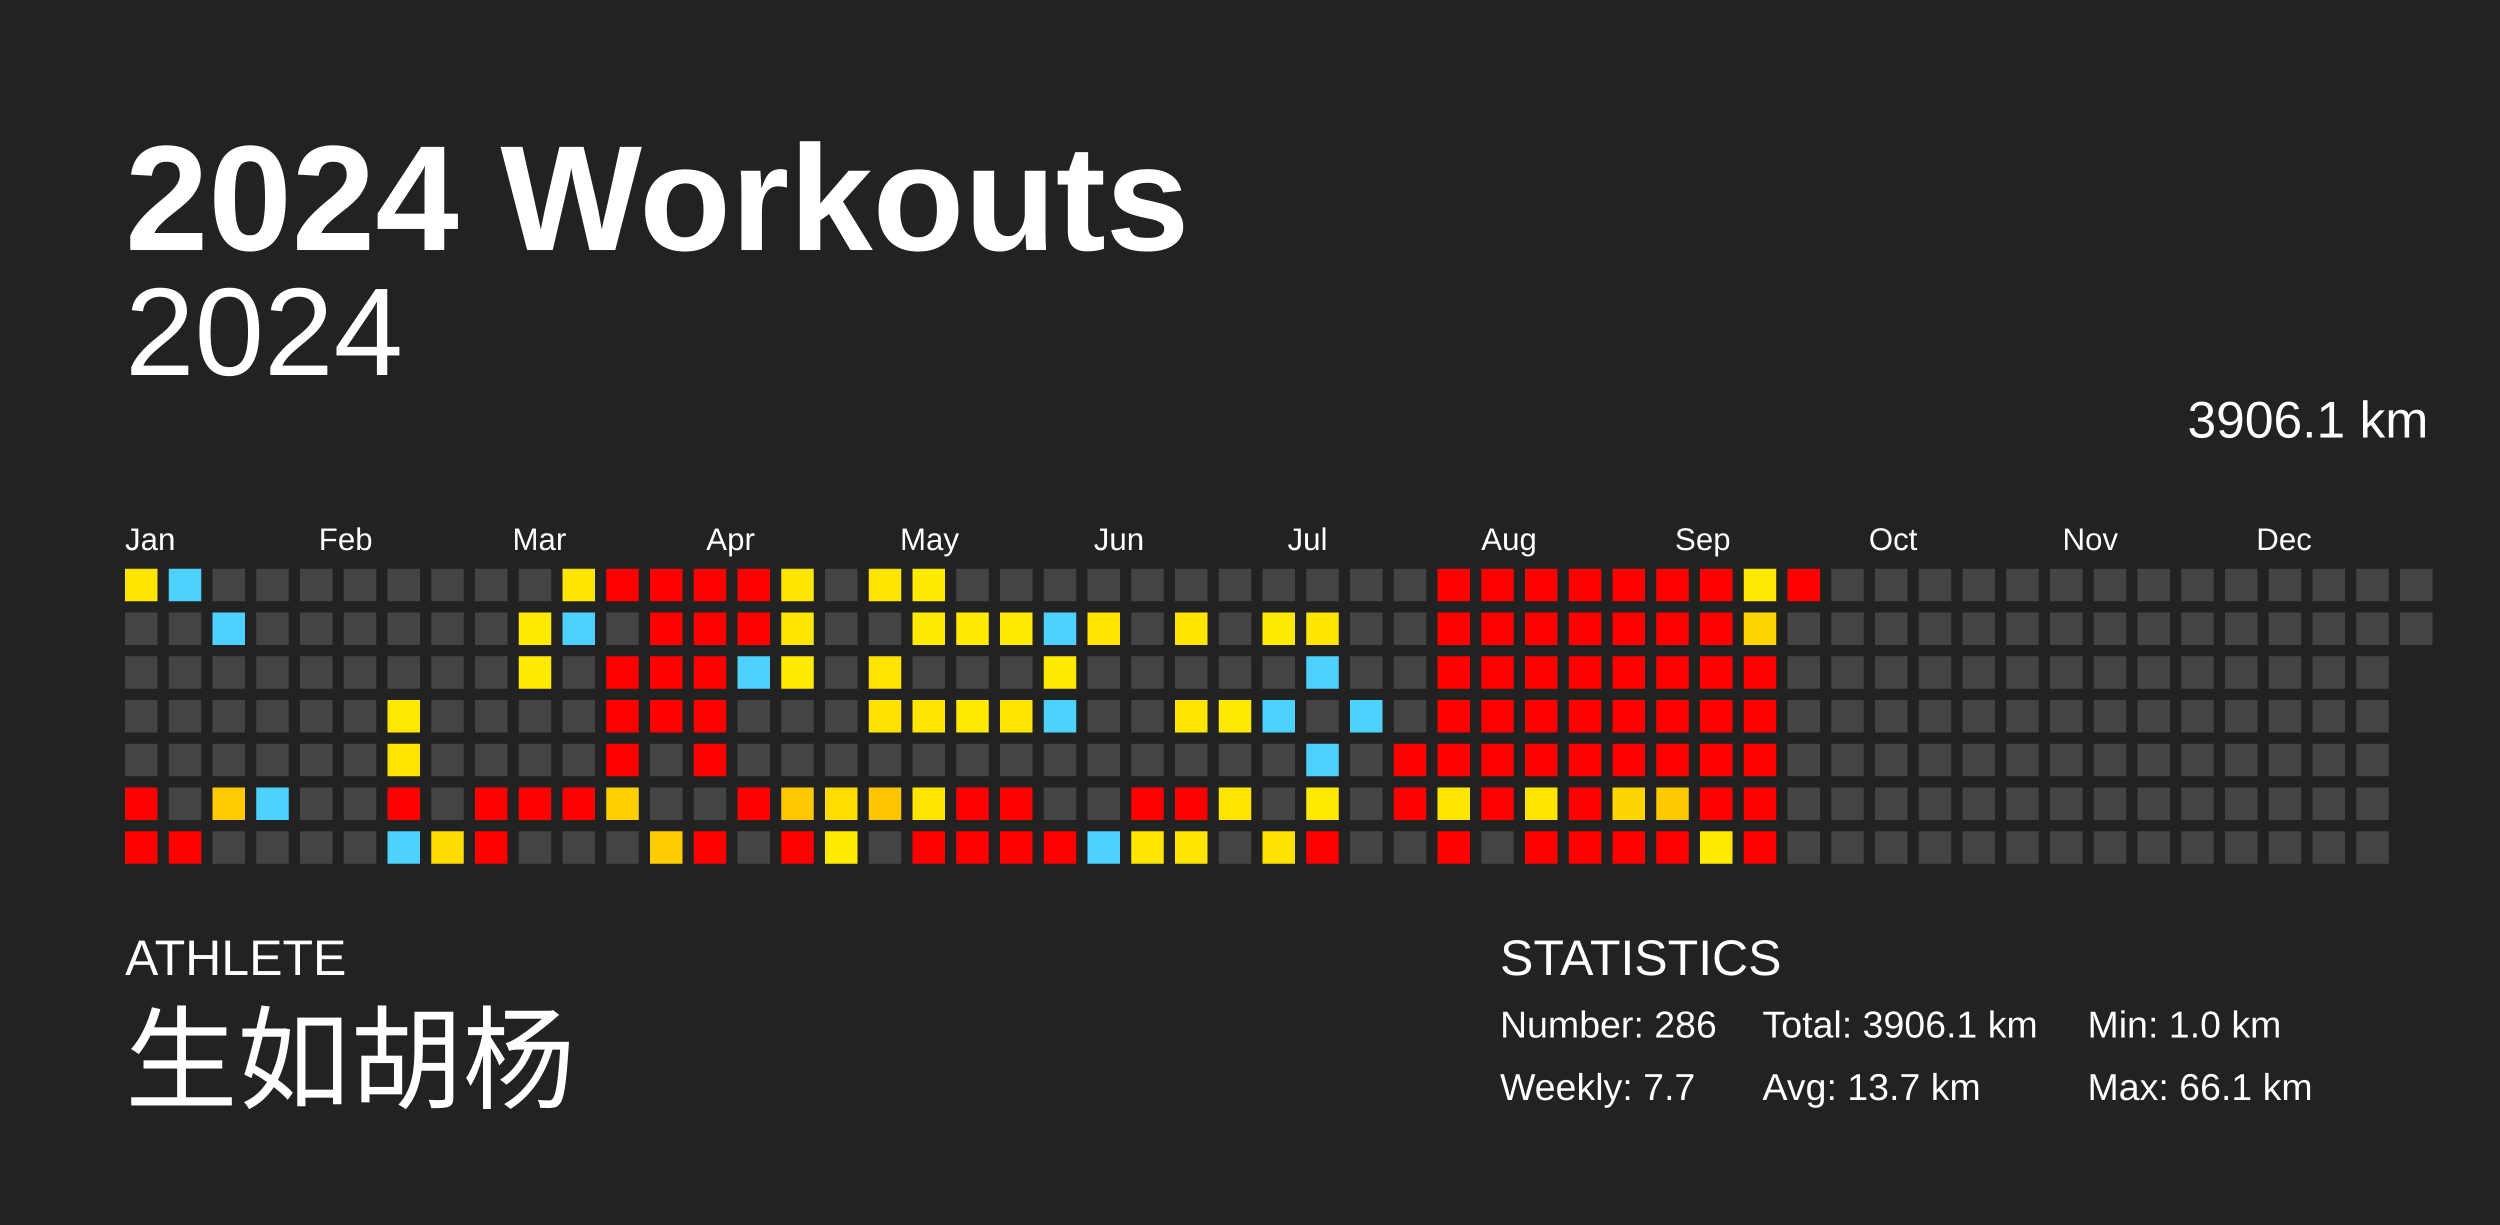
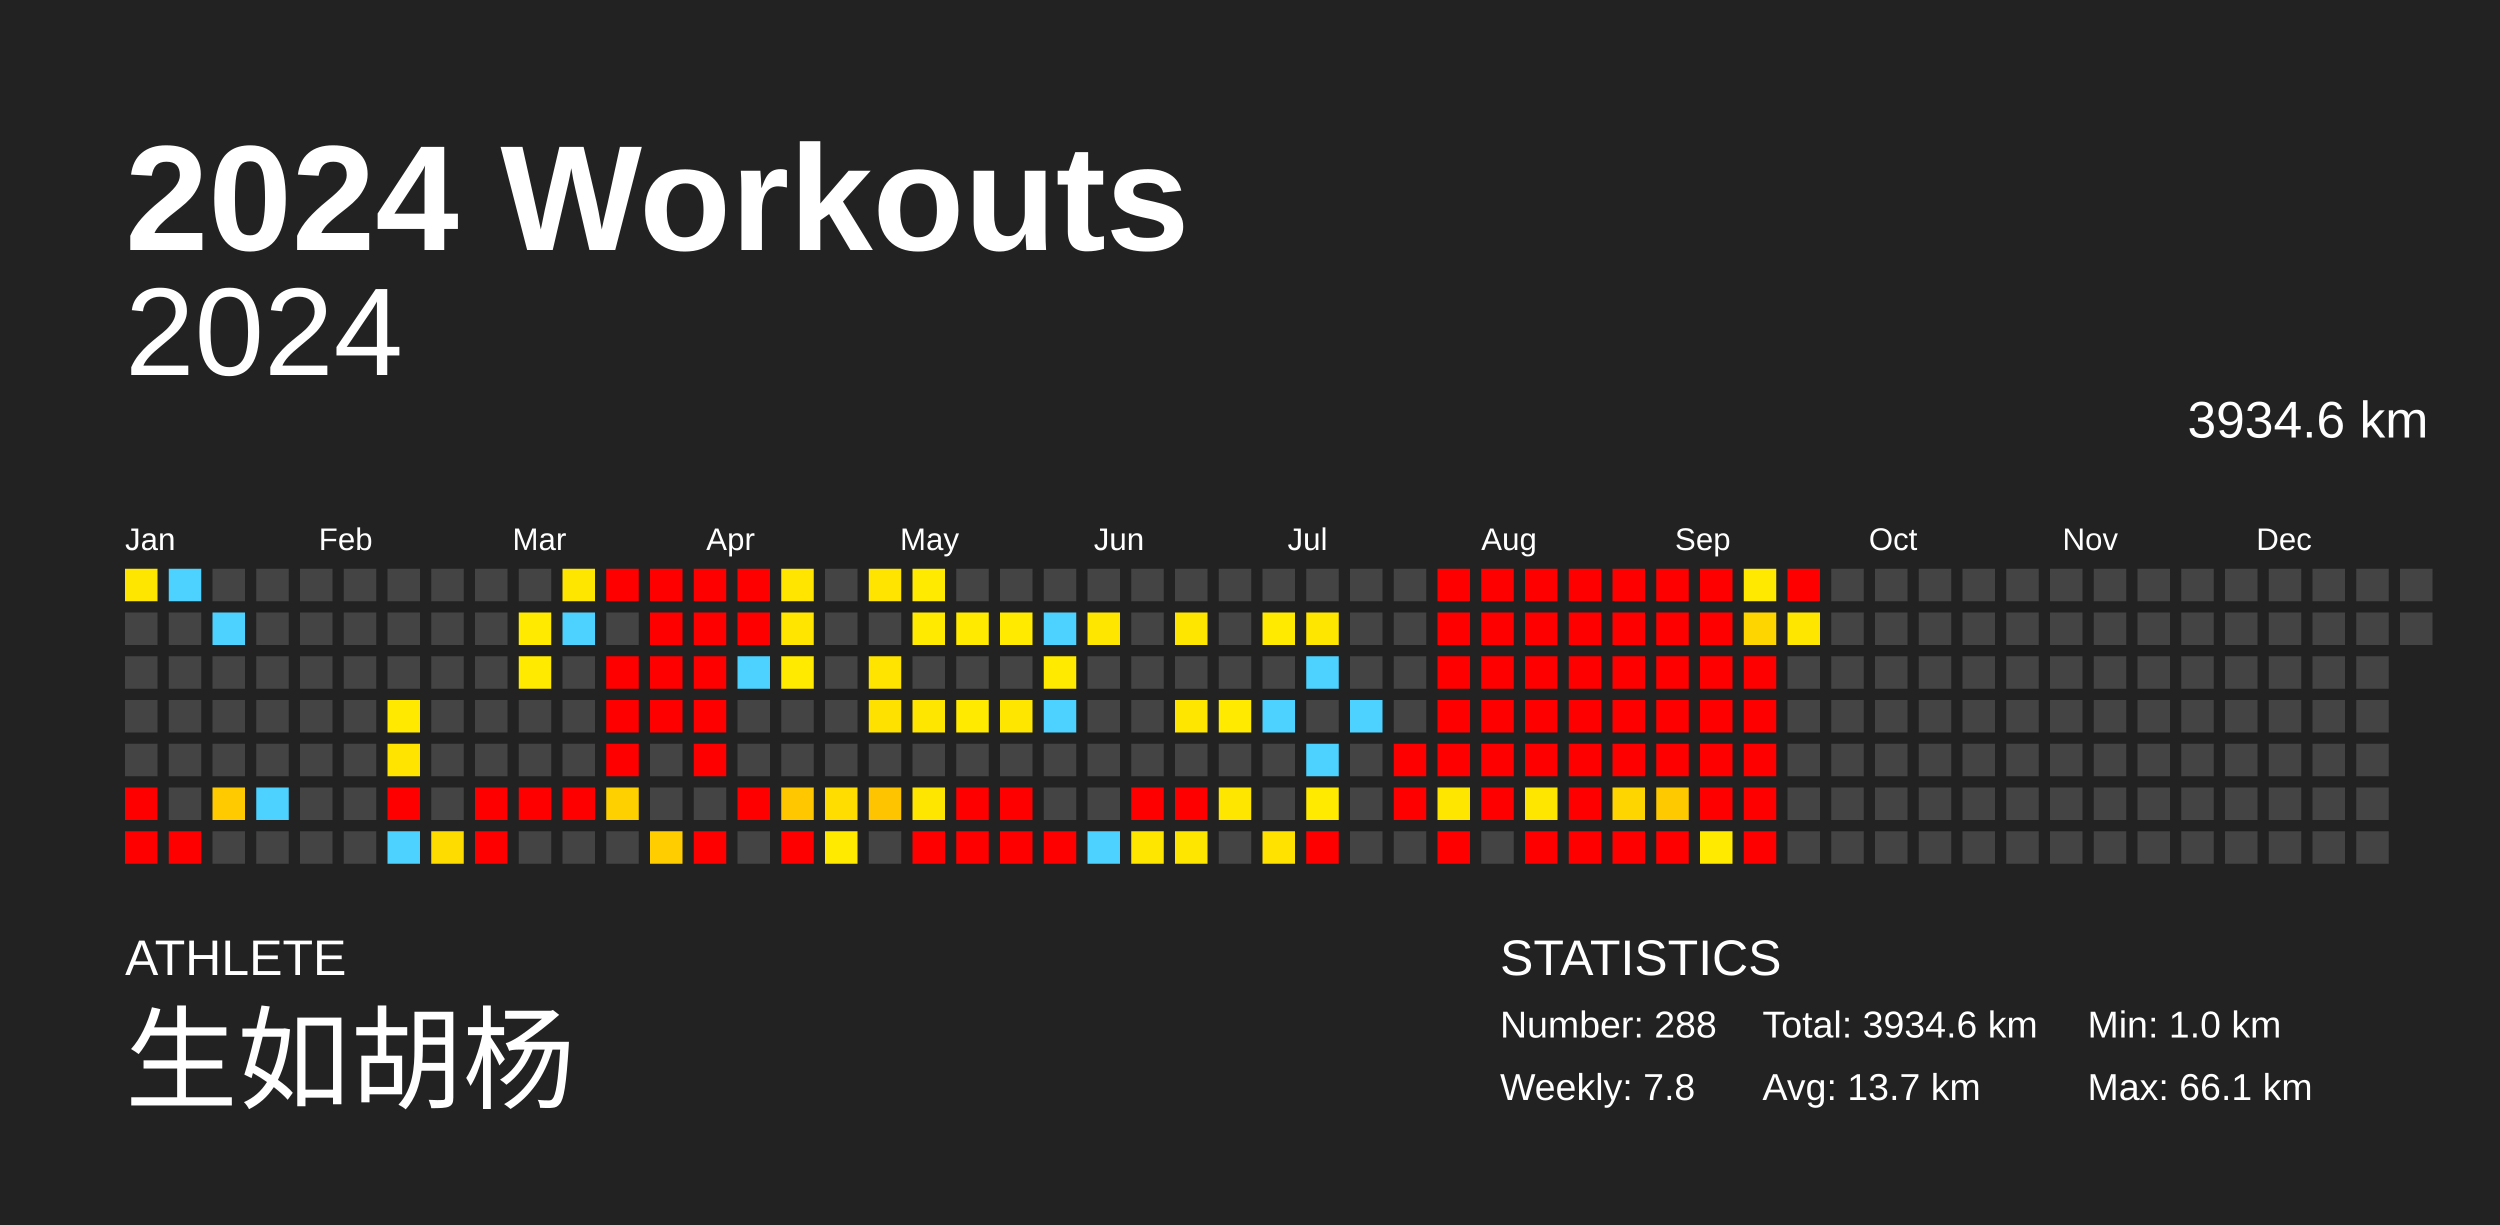
<svg xmlns="http://www.w3.org/2000/svg" baseProfile="full" height="98mm" version="1.1" viewBox="0,0,200,98" width="200mm">
  <defs />
  <rect fill="#222222" height="98" width="200" x="0" y="0" />
  <text fill="#FFFFFF" style="font-size:12px; font-family:Arial; font-weight:bold;" x="10" y="20">2024 Workouts</text>
  <text fill="#FFFFFF" style="font-size:4px; font-family:Arial" x="10" y="78">ATHLETE</text>
  <text fill="#FFFFFF" style="font-size:9px; font-family:Arial" x="10" y="88">生如胡杨</text>
  <text fill="#FFFFFF" style="font-size:4px; font-family:Arial" x="120" y="78">STATISTICS</text>
-   <text fill="#FFFFFF" style="font-size:3px; font-family:Arial" x="120" y="83">Number: 286</text>
-   <text fill="#FFFFFF" style="font-size:3px; font-family:Arial" x="120" y="88">Weekly: 7.7</text>
-   <text fill="#FFFFFF" style="font-size:3px; font-family:Arial" x="141" y="83">Total: 3906.1 km</text>
+   <text fill="#FFFFFF" style="font-size:3px; font-family:Arial" x="120" y="83">Number: 288</text>
+   <text fill="#FFFFFF" style="font-size:3px; font-family:Arial" x="120" y="88">Weekly: 7.8</text>
+   <text fill="#FFFFFF" style="font-size:3px; font-family:Arial" x="141" y="83">Total: 3934.6 km</text>
  <text fill="#FFFFFF" style="font-size:3px; font-family:Arial" x="141" y="88">Avg: 13.7 km</text>
  <text fill="#FFFFFF" style="font-size:3px; font-family:Arial" x="167" y="83">Min: 1.0 km</text>
  <text fill="#FFFFFF" style="font-size:3px; font-family:Arial" x="167" y="88">Max: 66.1 km</text>
  <text alignment-baseline="hanging" fill="#FFFFFF" style="font-size:10.0px; font-family:Arial;" x="10" y="30">2024</text>
-   <text alignment-baseline="hanging" fill="#FFFFFF" style="font-size:4.125px; font-family:Arial;" x="175" y="35">3906.1 km</text>
+   <text alignment-baseline="hanging" fill="#FFFFFF" style="font-size:4.125px; font-family:Arial;" x="175" y="35">3934.6 km</text>
  <text fill="#FFFFFF" style="font-size:2.5px; font-family:Arial" x="10.0" y="44">Jan</text>
  <text fill="#FFFFFF" style="font-size:2.5px; font-family:Arial" x="25.5" y="44">Feb</text>
  <text fill="#FFFFFF" style="font-size:2.5px; font-family:Arial" x="41.0" y="44">Mar</text>
  <text fill="#FFFFFF" style="font-size:2.5px; font-family:Arial" x="56.5" y="44">Apr</text>
  <text fill="#FFFFFF" style="font-size:2.5px; font-family:Arial" x="72.0" y="44">May</text>
  <text fill="#FFFFFF" style="font-size:2.5px; font-family:Arial" x="87.5" y="44">Jun</text>
  <text fill="#FFFFFF" style="font-size:2.5px; font-family:Arial" x="103.0" y="44">Jul</text>
  <text fill="#FFFFFF" style="font-size:2.5px; font-family:Arial" x="118.5" y="44">Aug</text>
  <text fill="#FFFFFF" style="font-size:2.5px; font-family:Arial" x="134.0" y="44">Sep</text>
  <text fill="#FFFFFF" style="font-size:2.5px; font-family:Arial" x="149.5" y="44">Oct</text>
  <text fill="#FFFFFF" style="font-size:2.5px; font-family:Arial" x="165.0" y="44">Nov</text>
  <text fill="#FFFFFF" style="font-size:2.5px; font-family:Arial" x="180.5" y="44">Dec</text>
  <rect fill="#ffe600" height="2.6" width="2.6" x="10.0" y="45.5" />
  <rect fill="#444444" height="2.6" width="2.6" x="10.0" y="49.0" />
  <rect fill="#444444" height="2.6" width="2.6" x="10.0" y="52.5" />
  <rect fill="#444444" height="2.6" width="2.6" x="10.0" y="56.0" />
  <rect fill="#444444" height="2.6" width="2.6" x="10.0" y="59.5" />
  <rect fill="red" height="2.6" width="2.6" x="10.0" y="63.0" />
  <rect fill="red" height="2.6" width="2.6" x="10.0" y="66.5" />
  <rect fill="#4dd2ff" height="2.6" width="2.6" x="13.5" y="45.5" />
  <rect fill="#444444" height="2.6" width="2.6" x="13.5" y="49.0" />
  <rect fill="#444444" height="2.6" width="2.6" x="13.5" y="52.5" />
  <rect fill="#444444" height="2.6" width="2.6" x="13.5" y="56.0" />
  <rect fill="#444444" height="2.6" width="2.6" x="13.5" y="59.5" />
  <rect fill="#444444" height="2.6" width="2.6" x="13.5" y="63.0" />
  <rect fill="red" height="2.6" width="2.6" x="13.5" y="66.5" />
  <rect fill="#444444" height="2.6" width="2.6" x="17.0" y="45.5" />
  <rect fill="#4dd2ff" height="2.6" width="2.6" x="17.0" y="49.0" />
  <rect fill="#444444" height="2.6" width="2.6" x="17.0" y="52.5" />
  <rect fill="#444444" height="2.6" width="2.6" x="17.0" y="56.0" />
  <rect fill="#444444" height="2.6" width="2.6" x="17.0" y="59.5" />
  <rect fill="#ffcb00" height="2.6" width="2.6" x="17.0" y="63.0" />
  <rect fill="#444444" height="2.6" width="2.6" x="17.0" y="66.5" />
  <rect fill="#444444" height="2.6" width="2.6" x="20.5" y="45.5" />
  <rect fill="#444444" height="2.6" width="2.6" x="20.5" y="49.0" />
  <rect fill="#444444" height="2.6" width="2.6" x="20.5" y="52.5" />
  <rect fill="#444444" height="2.6" width="2.6" x="20.5" y="56.0" />
  <rect fill="#444444" height="2.6" width="2.6" x="20.5" y="59.5" />
  <rect fill="#4dd2ff" height="2.6" width="2.6" x="20.5" y="63.0" />
  <rect fill="#444444" height="2.6" width="2.6" x="20.5" y="66.5" />
  <rect fill="#444444" height="2.6" width="2.6" x="24.0" y="45.5" />
  <rect fill="#444444" height="2.6" width="2.6" x="24.0" y="49.0" />
  <rect fill="#444444" height="2.6" width="2.6" x="24.0" y="52.5" />
  <rect fill="#444444" height="2.6" width="2.6" x="24.0" y="56.0" />
  <rect fill="#444444" height="2.6" width="2.6" x="24.0" y="59.5" />
  <rect fill="#444444" height="2.6" width="2.6" x="24.0" y="63.0" />
  <rect fill="#444444" height="2.6" width="2.6" x="24.0" y="66.5" />
  <rect fill="#444444" height="2.6" width="2.6" x="27.5" y="45.5" />
  <rect fill="#444444" height="2.6" width="2.6" x="27.5" y="49.0" />
  <rect fill="#444444" height="2.6" width="2.6" x="27.5" y="52.5" />
  <rect fill="#444444" height="2.6" width="2.6" x="27.5" y="56.0" />
  <rect fill="#444444" height="2.6" width="2.6" x="27.5" y="59.5" />
  <rect fill="#444444" height="2.6" width="2.6" x="27.5" y="63.0" />
  <rect fill="#444444" height="2.6" width="2.6" x="27.5" y="66.5" />
  <rect fill="#444444" height="2.6" width="2.6" x="31.0" y="45.5" />
  <rect fill="#444444" height="2.6" width="2.6" x="31.0" y="49.0" />
  <rect fill="#444444" height="2.6" width="2.6" x="31.0" y="52.5" />
  <rect fill="#ffe900" height="2.6" width="2.6" x="31.0" y="56.0" />
  <rect fill="#ffe400" height="2.6" width="2.6" x="31.0" y="59.5" />
  <rect fill="red" height="2.6" width="2.6" x="31.0" y="63.0" />
  <rect fill="#4dd2ff" height="2.6" width="2.6" x="31.0" y="66.5" />
  <rect fill="#444444" height="2.6" width="2.6" x="34.5" y="45.5" />
  <rect fill="#444444" height="2.6" width="2.6" x="34.5" y="49.0" />
  <rect fill="#444444" height="2.6" width="2.6" x="34.5" y="52.5" />
  <rect fill="#444444" height="2.6" width="2.6" x="34.5" y="56.0" />
  <rect fill="#444444" height="2.6" width="2.6" x="34.5" y="59.5" />
  <rect fill="#444444" height="2.6" width="2.6" x="34.5" y="63.0" />
  <rect fill="#ffdc00" height="2.6" width="2.6" x="34.5" y="66.5" />
  <rect fill="#444444" height="2.6" width="2.6" x="38.0" y="45.5" />
  <rect fill="#444444" height="2.6" width="2.6" x="38.0" y="49.0" />
  <rect fill="#444444" height="2.6" width="2.6" x="38.0" y="52.5" />
  <rect fill="#444444" height="2.6" width="2.6" x="38.0" y="56.0" />
  <rect fill="#444444" height="2.6" width="2.6" x="38.0" y="59.5" />
  <rect fill="red" height="2.6" width="2.6" x="38.0" y="63.0" />
  <rect fill="red" height="2.6" width="2.6" x="38.0" y="66.5" />
  <rect fill="#444444" height="2.6" width="2.6" x="41.5" y="45.5" />
  <rect fill="#ffea00" height="2.6" width="2.6" x="41.5" y="49.0" />
  <rect fill="#ffea00" height="2.6" width="2.6" x="41.5" y="52.5" />
  <rect fill="#444444" height="2.6" width="2.6" x="41.5" y="56.0" />
  <rect fill="#444444" height="2.6" width="2.6" x="41.5" y="59.5" />
  <rect fill="red" height="2.6" width="2.6" x="41.5" y="63.0" />
  <rect fill="#444444" height="2.6" width="2.6" x="41.5" y="66.5" />
  <rect fill="#ffe600" height="2.6" width="2.6" x="45.0" y="45.5" />
  <rect fill="#4dd2ff" height="2.6" width="2.6" x="45.0" y="49.0" />
  <rect fill="#444444" height="2.6" width="2.6" x="45.0" y="52.5" />
  <rect fill="#444444" height="2.6" width="2.6" x="45.0" y="56.0" />
  <rect fill="#444444" height="2.6" width="2.6" x="45.0" y="59.5" />
  <rect fill="red" height="2.6" width="2.6" x="45.0" y="63.0" />
  <rect fill="#444444" height="2.6" width="2.6" x="45.0" y="66.5" />
  <rect fill="red" height="2.6" width="2.6" x="48.5" y="45.5" />
  <rect fill="#444444" height="2.6" width="2.6" x="48.5" y="49.0" />
  <rect fill="red" height="2.6" width="2.6" x="48.5" y="52.5" />
  <rect fill="red" height="2.6" width="2.6" x="48.5" y="56.0" />
  <rect fill="red" height="2.6" width="2.6" x="48.5" y="59.5" />
  <rect fill="#ffd000" height="2.6" width="2.6" x="48.5" y="63.0" />
  <rect fill="#444444" height="2.6" width="2.6" x="48.5" y="66.5" />
  <rect fill="red" height="2.6" width="2.6" x="52.0" y="45.5" />
  <rect fill="red" height="2.6" width="2.6" x="52.0" y="49.0" />
  <rect fill="red" height="2.6" width="2.6" x="52.0" y="52.5" />
  <rect fill="red" height="2.6" width="2.6" x="52.0" y="56.0" />
  <rect fill="#444444" height="2.6" width="2.6" x="52.0" y="59.5" />
  <rect fill="#444444" height="2.6" width="2.6" x="52.0" y="63.0" />
  <rect fill="#ffcd00" height="2.6" width="2.6" x="52.0" y="66.5" />
  <rect fill="red" height="2.6" width="2.6" x="55.5" y="45.5" />
  <rect fill="red" height="2.6" width="2.6" x="55.5" y="49.0" />
  <rect fill="red" height="2.6" width="2.6" x="55.5" y="52.5" />
  <rect fill="red" height="2.6" width="2.6" x="55.5" y="56.0" />
  <rect fill="red" height="2.6" width="2.6" x="55.5" y="59.5" />
  <rect fill="#444444" height="2.6" width="2.6" x="55.5" y="63.0" />
  <rect fill="red" height="2.6" width="2.6" x="55.5" y="66.5" />
  <rect fill="red" height="2.6" width="2.6" x="59.0" y="45.5" />
  <rect fill="red" height="2.6" width="2.6" x="59.0" y="49.0" />
  <rect fill="#4dd2ff" height="2.6" width="2.6" x="59.0" y="52.5" />
  <rect fill="#444444" height="2.6" width="2.6" x="59.0" y="56.0" />
  <rect fill="#444444" height="2.6" width="2.6" x="59.0" y="59.5" />
  <rect fill="red" height="2.6" width="2.6" x="59.0" y="63.0" />
  <rect fill="#444444" height="2.6" width="2.6" x="59.0" y="66.5" />
  <rect fill="#ffe500" height="2.6" width="2.6" x="62.5" y="45.5" />
  <rect fill="#ffe500" height="2.6" width="2.6" x="62.5" y="49.0" />
  <rect fill="#ffea00" height="2.6" width="2.6" x="62.5" y="52.5" />
  <rect fill="#444444" height="2.6" width="2.6" x="62.5" y="56.0" />
  <rect fill="#444444" height="2.6" width="2.6" x="62.5" y="59.5" />
  <rect fill="#ffc700" height="2.6" width="2.6" x="62.5" y="63.0" />
  <rect fill="red" height="2.6" width="2.6" x="62.5" y="66.5" />
  <rect fill="#444444" height="2.6" width="2.6" x="66.0" y="45.5" />
  <rect fill="#444444" height="2.6" width="2.6" x="66.0" y="49.0" />
  <rect fill="#444444" height="2.6" width="2.6" x="66.0" y="52.5" />
  <rect fill="#444444" height="2.6" width="2.6" x="66.0" y="56.0" />
  <rect fill="#444444" height="2.6" width="2.6" x="66.0" y="59.5" />
  <rect fill="#ffdd00" height="2.6" width="2.6" x="66.0" y="63.0" />
  <rect fill="#ffea00" height="2.6" width="2.6" x="66.0" y="66.5" />
  <rect fill="#ffe400" height="2.6" width="2.6" x="69.5" y="45.5" />
  <rect fill="#444444" height="2.6" width="2.6" x="69.5" y="49.0" />
  <rect fill="#ffe400" height="2.6" width="2.6" x="69.5" y="52.5" />
  <rect fill="#ffe100" height="2.6" width="2.6" x="69.5" y="56.0" />
  <rect fill="#444444" height="2.6" width="2.6" x="69.5" y="59.5" />
  <rect fill="#ffc400" height="2.6" width="2.6" x="69.5" y="63.0" />
  <rect fill="#444444" height="2.6" width="2.6" x="69.5" y="66.5" />
  <rect fill="#ffea00" height="2.6" width="2.6" x="73.0" y="45.5" />
  <rect fill="#ffea00" height="2.6" width="2.6" x="73.0" y="49.0" />
  <rect fill="#444444" height="2.6" width="2.6" x="73.0" y="52.5" />
  <rect fill="#ffe600" height="2.6" width="2.6" x="73.0" y="56.0" />
  <rect fill="#444444" height="2.6" width="2.6" x="73.0" y="59.5" />
  <rect fill="#ffe600" height="2.6" width="2.6" x="73.0" y="63.0" />
  <rect fill="red" height="2.6" width="2.6" x="73.0" y="66.5" />
  <rect fill="#444444" height="2.6" width="2.6" x="76.5" y="45.5" />
  <rect fill="#ffea00" height="2.6" width="2.6" x="76.5" y="49.0" />
  <rect fill="#444444" height="2.6" width="2.6" x="76.5" y="52.5" />
  <rect fill="#ffea00" height="2.6" width="2.6" x="76.5" y="56.0" />
  <rect fill="#444444" height="2.6" width="2.6" x="76.5" y="59.5" />
  <rect fill="red" height="2.6" width="2.6" x="76.5" y="63.0" />
  <rect fill="red" height="2.6" width="2.6" x="76.5" y="66.5" />
  <rect fill="#444444" height="2.6" width="2.6" x="80.0" y="45.5" />
  <rect fill="#ffea00" height="2.6" width="2.6" x="80.0" y="49.0" />
  <rect fill="#444444" height="2.6" width="2.6" x="80.0" y="52.5" />
  <rect fill="#ffe600" height="2.6" width="2.6" x="80.0" y="56.0" />
  <rect fill="#444444" height="2.6" width="2.6" x="80.0" y="59.5" />
  <rect fill="red" height="2.6" width="2.6" x="80.0" y="63.0" />
  <rect fill="red" height="2.6" width="2.6" x="80.0" y="66.5" />
  <rect fill="#444444" height="2.6" width="2.6" x="83.5" y="45.5" />
  <rect fill="#4dd2ff" height="2.6" width="2.6" x="83.5" y="49.0" />
  <rect fill="#ffea00" height="2.6" width="2.6" x="83.5" y="52.5" />
  <rect fill="#4dd2ff" height="2.6" width="2.6" x="83.5" y="56.0" />
  <rect fill="#444444" height="2.6" width="2.6" x="83.5" y="59.5" />
  <rect fill="#444444" height="2.6" width="2.6" x="83.5" y="63.0" />
  <rect fill="red" height="2.6" width="2.6" x="83.5" y="66.5" />
  <rect fill="#444444" height="2.6" width="2.6" x="87.0" y="45.5" />
  <rect fill="#ffe600" height="2.6" width="2.6" x="87.0" y="49.0" />
  <rect fill="#444444" height="2.6" width="2.6" x="87.0" y="52.5" />
  <rect fill="#444444" height="2.6" width="2.6" x="87.0" y="56.0" />
  <rect fill="#444444" height="2.6" width="2.6" x="87.0" y="59.5" />
  <rect fill="#444444" height="2.6" width="2.6" x="87.0" y="63.0" />
  <rect fill="#4dd2ff" height="2.6" width="2.6" x="87.0" y="66.5" />
  <rect fill="#444444" height="2.6" width="2.6" x="90.5" y="45.5" />
  <rect fill="#444444" height="2.6" width="2.6" x="90.5" y="49.0" />
  <rect fill="#444444" height="2.6" width="2.6" x="90.5" y="52.5" />
  <rect fill="#444444" height="2.6" width="2.6" x="90.5" y="56.0" />
  <rect fill="#444444" height="2.6" width="2.6" x="90.5" y="59.5" />
  <rect fill="red" height="2.6" width="2.6" x="90.5" y="63.0" />
  <rect fill="#ffe600" height="2.6" width="2.6" x="90.5" y="66.5" />
  <rect fill="#444444" height="2.6" width="2.6" x="94.0" y="45.5" />
  <rect fill="#ffe600" height="2.6" width="2.6" x="94.0" y="49.0" />
  <rect fill="#444444" height="2.6" width="2.6" x="94.0" y="52.5" />
  <rect fill="#ffe600" height="2.6" width="2.6" x="94.0" y="56.0" />
  <rect fill="#444444" height="2.6" width="2.6" x="94.0" y="59.5" />
  <rect fill="red" height="2.6" width="2.6" x="94.0" y="63.0" />
  <rect fill="#ffe600" height="2.6" width="2.6" x="94.0" y="66.5" />
  <rect fill="#444444" height="2.6" width="2.6" x="97.5" y="45.5" />
  <rect fill="#444444" height="2.6" width="2.6" x="97.5" y="49.0" />
  <rect fill="#444444" height="2.6" width="2.6" x="97.5" y="52.5" />
  <rect fill="#ffea00" height="2.6" width="2.6" x="97.5" y="56.0" />
  <rect fill="#444444" height="2.6" width="2.6" x="97.5" y="59.5" />
  <rect fill="#ffe600" height="2.6" width="2.6" x="97.5" y="63.0" />
  <rect fill="#444444" height="2.6" width="2.6" x="97.5" y="66.5" />
  <rect fill="#444444" height="2.6" width="2.6" x="101.0" y="45.5" />
  <rect fill="#ffea00" height="2.6" width="2.6" x="101.0" y="49.0" />
  <rect fill="#444444" height="2.6" width="2.6" x="101.0" y="52.5" />
  <rect fill="#4dd2ff" height="2.6" width="2.6" x="101.0" y="56.0" />
  <rect fill="#444444" height="2.6" width="2.6" x="101.0" y="59.5" />
  <rect fill="#444444" height="2.6" width="2.6" x="101.0" y="63.0" />
  <rect fill="#ffe200" height="2.6" width="2.6" x="101.0" y="66.5" />
  <rect fill="#444444" height="2.6" width="2.6" x="104.5" y="45.5" />
  <rect fill="#ffe600" height="2.6" width="2.6" x="104.5" y="49.0" />
  <rect fill="#4dd2ff" height="2.6" width="2.6" x="104.5" y="52.5" />
  <rect fill="#444444" height="2.6" width="2.6" x="104.5" y="56.0" />
  <rect fill="#4dd2ff" height="2.6" width="2.6" x="104.5" y="59.5" />
  <rect fill="#ffea00" height="2.6" width="2.6" x="104.5" y="63.0" />
  <rect fill="red" height="2.6" width="2.6" x="104.5" y="66.5" />
  <rect fill="#444444" height="2.6" width="2.6" x="108.0" y="45.5" />
  <rect fill="#444444" height="2.6" width="2.6" x="108.0" y="49.0" />
  <rect fill="#444444" height="2.6" width="2.6" x="108.0" y="52.5" />
  <rect fill="#4dd2ff" height="2.6" width="2.6" x="108.0" y="56.0" />
  <rect fill="#444444" height="2.6" width="2.6" x="108.0" y="59.5" />
  <rect fill="#444444" height="2.6" width="2.6" x="108.0" y="63.0" />
  <rect fill="#444444" height="2.6" width="2.6" x="108.0" y="66.5" />
  <rect fill="#444444" height="2.6" width="2.6" x="111.5" y="45.5" />
  <rect fill="#444444" height="2.6" width="2.6" x="111.5" y="49.0" />
  <rect fill="#444444" height="2.6" width="2.6" x="111.5" y="52.5" />
  <rect fill="#444444" height="2.6" width="2.6" x="111.5" y="56.0" />
  <rect fill="red" height="2.6" width="2.6" x="111.5" y="59.5" />
  <rect fill="red" height="2.6" width="2.6" x="111.5" y="63.0" />
  <rect fill="#444444" height="2.6" width="2.6" x="111.5" y="66.5" />
  <rect fill="red" height="2.6" width="2.6" x="115.0" y="45.5" />
  <rect fill="red" height="2.6" width="2.6" x="115.0" y="49.0" />
  <rect fill="red" height="2.6" width="2.6" x="115.0" y="52.5" />
  <rect fill="red" height="2.6" width="2.6" x="115.0" y="56.0" />
  <rect fill="red" height="2.6" width="2.6" x="115.0" y="59.5" />
  <rect fill="#ffe600" height="2.6" width="2.6" x="115.0" y="63.0" />
  <rect fill="red" height="2.6" width="2.6" x="115.0" y="66.5" />
  <rect fill="red" height="2.6" width="2.6" x="118.5" y="45.5" />
  <rect fill="red" height="2.6" width="2.6" x="118.5" y="49.0" />
  <rect fill="red" height="2.6" width="2.6" x="118.5" y="52.5" />
  <rect fill="red" height="2.6" width="2.6" x="118.5" y="56.0" />
  <rect fill="red" height="2.6" width="2.6" x="118.5" y="59.5" />
  <rect fill="red" height="2.6" width="2.6" x="118.5" y="63.0" />
  <rect fill="#444444" height="2.6" width="2.6" x="118.5" y="66.5" />
  <rect fill="red" height="2.6" width="2.6" x="122.0" y="45.5" />
  <rect fill="red" height="2.6" width="2.6" x="122.0" y="49.0" />
  <rect fill="red" height="2.6" width="2.6" x="122.0" y="52.5" />
  <rect fill="red" height="2.6" width="2.6" x="122.0" y="56.0" />
  <rect fill="red" height="2.6" width="2.6" x="122.0" y="59.5" />
  <rect fill="#ffe600" height="2.6" width="2.6" x="122.0" y="63.0" />
  <rect fill="red" height="2.6" width="2.6" x="122.0" y="66.5" />
  <rect fill="red" height="2.6" width="2.6" x="125.5" y="45.5" />
  <rect fill="red" height="2.6" width="2.6" x="125.5" y="49.0" />
  <rect fill="red" height="2.6" width="2.6" x="125.5" y="52.5" />
  <rect fill="red" height="2.6" width="2.6" x="125.5" y="56.0" />
  <rect fill="red" height="2.6" width="2.6" x="125.5" y="59.5" />
  <rect fill="red" height="2.6" width="2.6" x="125.5" y="63.0" />
  <rect fill="red" height="2.6" width="2.6" x="125.5" y="66.5" />
  <rect fill="red" height="2.6" width="2.6" x="129.0" y="45.5" />
  <rect fill="red" height="2.6" width="2.6" x="129.0" y="49.0" />
  <rect fill="red" height="2.6" width="2.6" x="129.0" y="52.5" />
  <rect fill="red" height="2.6" width="2.6" x="129.0" y="56.0" />
  <rect fill="red" height="2.6" width="2.6" x="129.0" y="59.5" />
  <rect fill="#ffd500" height="2.6" width="2.6" x="129.0" y="63.0" />
  <rect fill="red" height="2.6" width="2.6" x="129.0" y="66.5" />
  <rect fill="red" height="2.6" width="2.6" x="132.5" y="45.5" />
  <rect fill="red" height="2.6" width="2.6" x="132.5" y="49.0" />
  <rect fill="red" height="2.6" width="2.6" x="132.5" y="52.5" />
  <rect fill="red" height="2.6" width="2.6" x="132.5" y="56.0" />
  <rect fill="red" height="2.6" width="2.6" x="132.5" y="59.5" />
  <rect fill="#ffc900" height="2.6" width="2.6" x="132.5" y="63.0" />
  <rect fill="red" height="2.6" width="2.6" x="132.5" y="66.5" />
  <rect fill="red" height="2.6" width="2.6" x="136.0" y="45.5" />
  <rect fill="red" height="2.6" width="2.6" x="136.0" y="49.0" />
  <rect fill="red" height="2.6" width="2.6" x="136.0" y="52.5" />
  <rect fill="red" height="2.6" width="2.6" x="136.0" y="56.0" />
  <rect fill="red" height="2.6" width="2.6" x="136.0" y="59.5" />
  <rect fill="red" height="2.6" width="2.6" x="136.0" y="63.0" />
  <rect fill="#ffea00" height="2.6" width="2.6" x="136.0" y="66.5" />
  <rect fill="#ffe900" height="2.6" width="2.6" x="139.5" y="45.5" />
  <rect fill="#ffd500" height="2.6" width="2.6" x="139.5" y="49.0" />
  <rect fill="red" height="2.6" width="2.6" x="139.5" y="52.5" />
  <rect fill="red" height="2.6" width="2.6" x="139.5" y="56.0" />
  <rect fill="red" height="2.6" width="2.6" x="139.5" y="59.5" />
  <rect fill="red" height="2.6" width="2.6" x="139.5" y="63.0" />
  <rect fill="red" height="2.6" width="2.6" x="139.5" y="66.5" />
  <rect fill="red" height="2.6" width="2.6" x="143.0" y="45.5" />
-   <rect fill="#444444" height="2.6" width="2.6" x="143.0" y="49.0" />
+   <rect fill="#ffe600" height="2.6" width="2.6" x="143.0" y="49.0" />
  <rect fill="#444444" height="2.6" width="2.6" x="143.0" y="52.5" />
  <rect fill="#444444" height="2.6" width="2.6" x="143.0" y="56.0" />
  <rect fill="#444444" height="2.6" width="2.6" x="143.0" y="59.5" />
  <rect fill="#444444" height="2.6" width="2.6" x="143.0" y="63.0" />
  <rect fill="#444444" height="2.6" width="2.6" x="143.0" y="66.5" />
  <rect fill="#444444" height="2.6" width="2.6" x="146.5" y="45.5" />
  <rect fill="#444444" height="2.6" width="2.6" x="146.5" y="49.0" />
  <rect fill="#444444" height="2.6" width="2.6" x="146.5" y="52.5" />
  <rect fill="#444444" height="2.6" width="2.6" x="146.5" y="56.0" />
  <rect fill="#444444" height="2.6" width="2.6" x="146.5" y="59.5" />
  <rect fill="#444444" height="2.6" width="2.6" x="146.5" y="63.0" />
  <rect fill="#444444" height="2.6" width="2.6" x="146.5" y="66.5" />
  <rect fill="#444444" height="2.6" width="2.6" x="150.0" y="45.5" />
  <rect fill="#444444" height="2.6" width="2.6" x="150.0" y="49.0" />
  <rect fill="#444444" height="2.6" width="2.6" x="150.0" y="52.5" />
  <rect fill="#444444" height="2.6" width="2.6" x="150.0" y="56.0" />
  <rect fill="#444444" height="2.6" width="2.6" x="150.0" y="59.5" />
  <rect fill="#444444" height="2.6" width="2.6" x="150.0" y="63.0" />
  <rect fill="#444444" height="2.6" width="2.6" x="150.0" y="66.5" />
  <rect fill="#444444" height="2.6" width="2.6" x="153.5" y="45.5" />
  <rect fill="#444444" height="2.6" width="2.6" x="153.5" y="49.0" />
  <rect fill="#444444" height="2.6" width="2.6" x="153.5" y="52.5" />
  <rect fill="#444444" height="2.6" width="2.6" x="153.5" y="56.0" />
  <rect fill="#444444" height="2.6" width="2.6" x="153.5" y="59.5" />
  <rect fill="#444444" height="2.6" width="2.6" x="153.5" y="63.0" />
  <rect fill="#444444" height="2.6" width="2.6" x="153.5" y="66.5" />
  <rect fill="#444444" height="2.6" width="2.6" x="157.0" y="45.5" />
  <rect fill="#444444" height="2.6" width="2.6" x="157.0" y="49.0" />
  <rect fill="#444444" height="2.6" width="2.6" x="157.0" y="52.5" />
  <rect fill="#444444" height="2.6" width="2.6" x="157.0" y="56.0" />
  <rect fill="#444444" height="2.6" width="2.6" x="157.0" y="59.5" />
  <rect fill="#444444" height="2.6" width="2.6" x="157.0" y="63.0" />
  <rect fill="#444444" height="2.6" width="2.6" x="157.0" y="66.5" />
  <rect fill="#444444" height="2.6" width="2.6" x="160.5" y="45.5" />
  <rect fill="#444444" height="2.6" width="2.6" x="160.5" y="49.0" />
  <rect fill="#444444" height="2.6" width="2.6" x="160.5" y="52.5" />
  <rect fill="#444444" height="2.6" width="2.6" x="160.5" y="56.0" />
  <rect fill="#444444" height="2.6" width="2.6" x="160.5" y="59.5" />
  <rect fill="#444444" height="2.6" width="2.6" x="160.5" y="63.0" />
  <rect fill="#444444" height="2.6" width="2.6" x="160.5" y="66.5" />
  <rect fill="#444444" height="2.6" width="2.6" x="164.0" y="45.5" />
  <rect fill="#444444" height="2.6" width="2.6" x="164.0" y="49.0" />
  <rect fill="#444444" height="2.6" width="2.6" x="164.0" y="52.5" />
  <rect fill="#444444" height="2.6" width="2.6" x="164.0" y="56.0" />
  <rect fill="#444444" height="2.6" width="2.6" x="164.0" y="59.5" />
  <rect fill="#444444" height="2.6" width="2.6" x="164.0" y="63.0" />
  <rect fill="#444444" height="2.6" width="2.6" x="164.0" y="66.5" />
  <rect fill="#444444" height="2.6" width="2.6" x="167.5" y="45.5" />
  <rect fill="#444444" height="2.6" width="2.6" x="167.5" y="49.0" />
  <rect fill="#444444" height="2.6" width="2.6" x="167.5" y="52.5" />
  <rect fill="#444444" height="2.6" width="2.6" x="167.5" y="56.0" />
  <rect fill="#444444" height="2.6" width="2.6" x="167.5" y="59.5" />
  <rect fill="#444444" height="2.6" width="2.6" x="167.5" y="63.0" />
  <rect fill="#444444" height="2.6" width="2.6" x="167.5" y="66.5" />
  <rect fill="#444444" height="2.6" width="2.6" x="171.0" y="45.5" />
  <rect fill="#444444" height="2.6" width="2.6" x="171.0" y="49.0" />
  <rect fill="#444444" height="2.6" width="2.6" x="171.0" y="52.5" />
  <rect fill="#444444" height="2.6" width="2.6" x="171.0" y="56.0" />
  <rect fill="#444444" height="2.6" width="2.6" x="171.0" y="59.5" />
  <rect fill="#444444" height="2.6" width="2.6" x="171.0" y="63.0" />
  <rect fill="#444444" height="2.6" width="2.6" x="171.0" y="66.5" />
  <rect fill="#444444" height="2.6" width="2.6" x="174.5" y="45.5" />
  <rect fill="#444444" height="2.6" width="2.6" x="174.5" y="49.0" />
  <rect fill="#444444" height="2.6" width="2.6" x="174.5" y="52.5" />
  <rect fill="#444444" height="2.6" width="2.6" x="174.5" y="56.0" />
  <rect fill="#444444" height="2.6" width="2.6" x="174.5" y="59.5" />
  <rect fill="#444444" height="2.6" width="2.6" x="174.5" y="63.0" />
  <rect fill="#444444" height="2.6" width="2.6" x="174.5" y="66.5" />
  <rect fill="#444444" height="2.6" width="2.6" x="178.0" y="45.5" />
  <rect fill="#444444" height="2.6" width="2.6" x="178.0" y="49.0" />
  <rect fill="#444444" height="2.6" width="2.6" x="178.0" y="52.5" />
  <rect fill="#444444" height="2.6" width="2.6" x="178.0" y="56.0" />
  <rect fill="#444444" height="2.6" width="2.6" x="178.0" y="59.5" />
  <rect fill="#444444" height="2.6" width="2.6" x="178.0" y="63.0" />
  <rect fill="#444444" height="2.6" width="2.6" x="178.0" y="66.5" />
  <rect fill="#444444" height="2.6" width="2.6" x="181.5" y="45.5" />
  <rect fill="#444444" height="2.6" width="2.6" x="181.5" y="49.0" />
  <rect fill="#444444" height="2.6" width="2.6" x="181.5" y="52.5" />
  <rect fill="#444444" height="2.6" width="2.6" x="181.5" y="56.0" />
  <rect fill="#444444" height="2.6" width="2.6" x="181.5" y="59.5" />
  <rect fill="#444444" height="2.6" width="2.6" x="181.5" y="63.0" />
  <rect fill="#444444" height="2.6" width="2.6" x="181.5" y="66.5" />
  <rect fill="#444444" height="2.6" width="2.6" x="185.0" y="45.5" />
  <rect fill="#444444" height="2.6" width="2.6" x="185.0" y="49.0" />
  <rect fill="#444444" height="2.6" width="2.6" x="185.0" y="52.5" />
  <rect fill="#444444" height="2.6" width="2.6" x="185.0" y="56.0" />
  <rect fill="#444444" height="2.6" width="2.6" x="185.0" y="59.5" />
  <rect fill="#444444" height="2.6" width="2.6" x="185.0" y="63.0" />
  <rect fill="#444444" height="2.6" width="2.6" x="185.0" y="66.5" />
  <rect fill="#444444" height="2.6" width="2.6" x="188.5" y="45.5" />
  <rect fill="#444444" height="2.6" width="2.6" x="188.5" y="49.0" />
  <rect fill="#444444" height="2.6" width="2.6" x="188.5" y="52.5" />
  <rect fill="#444444" height="2.6" width="2.6" x="188.5" y="56.0" />
  <rect fill="#444444" height="2.6" width="2.6" x="188.5" y="59.5" />
  <rect fill="#444444" height="2.6" width="2.6" x="188.5" y="63.0" />
  <rect fill="#444444" height="2.6" width="2.6" x="188.5" y="66.5" />
  <rect fill="#444444" height="2.6" width="2.6" x="192.0" y="45.5" />
  <rect fill="#444444" height="2.6" width="2.6" x="192.0" y="49.0" />
</svg>
